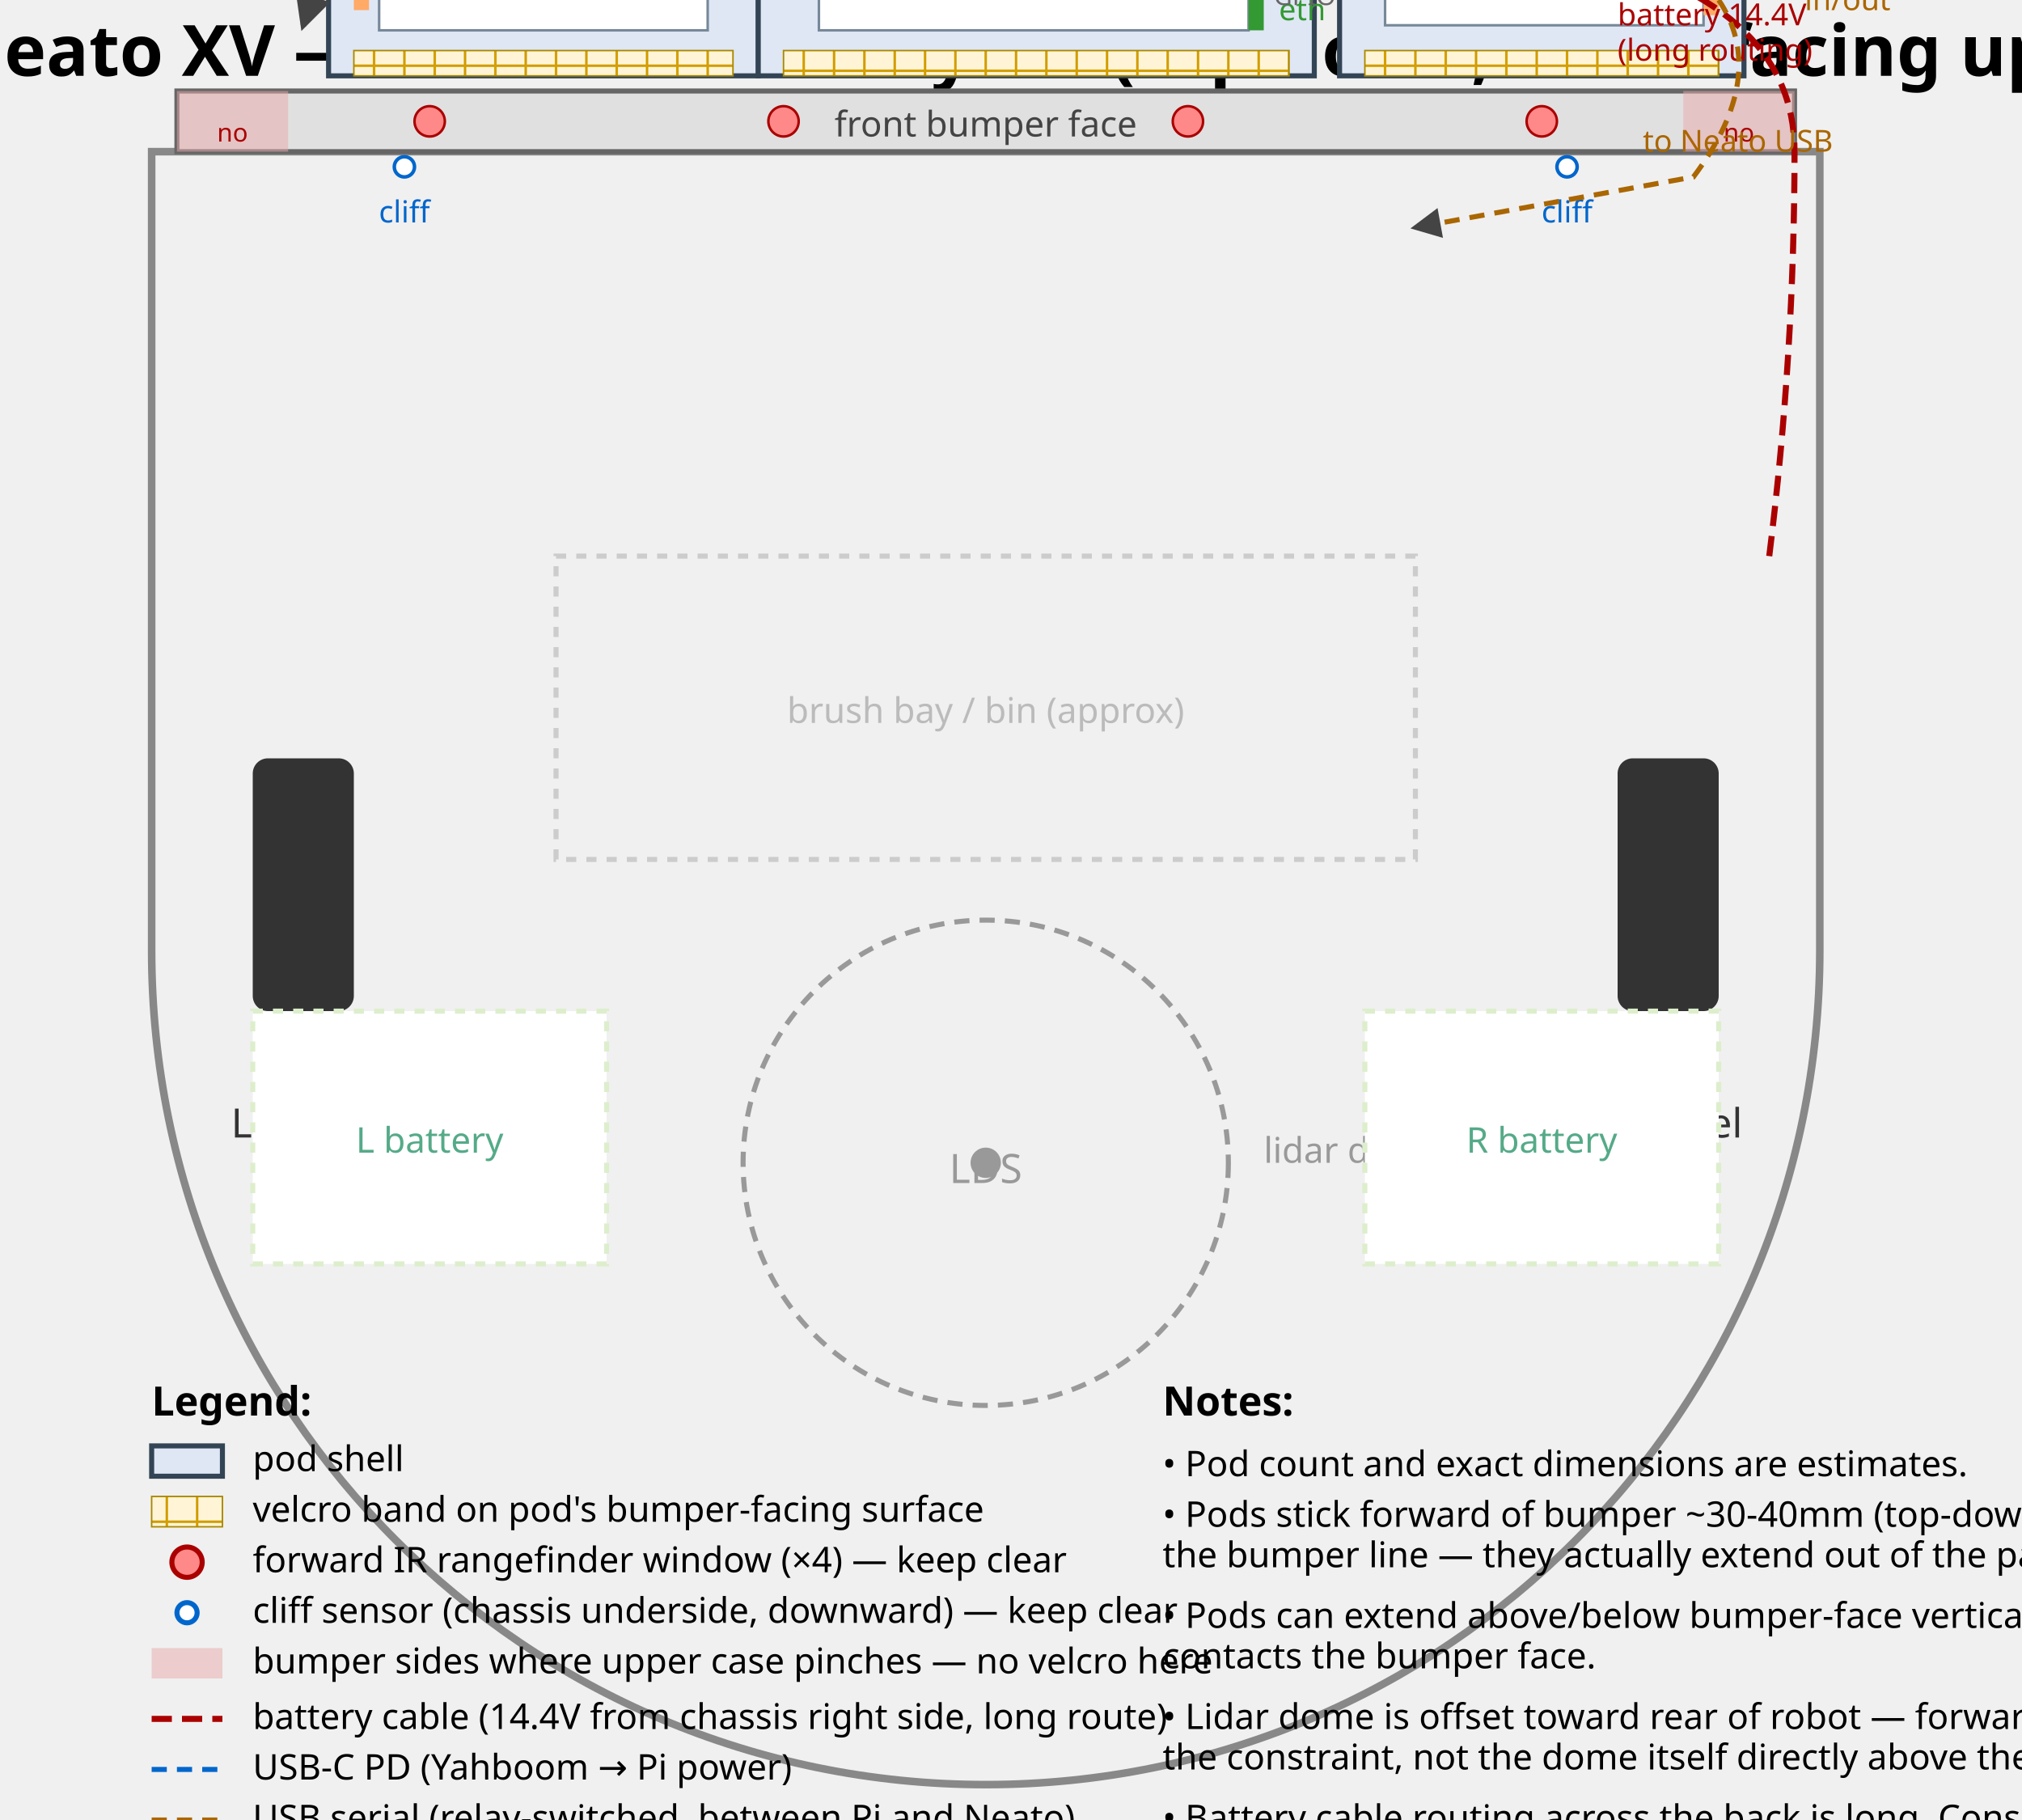
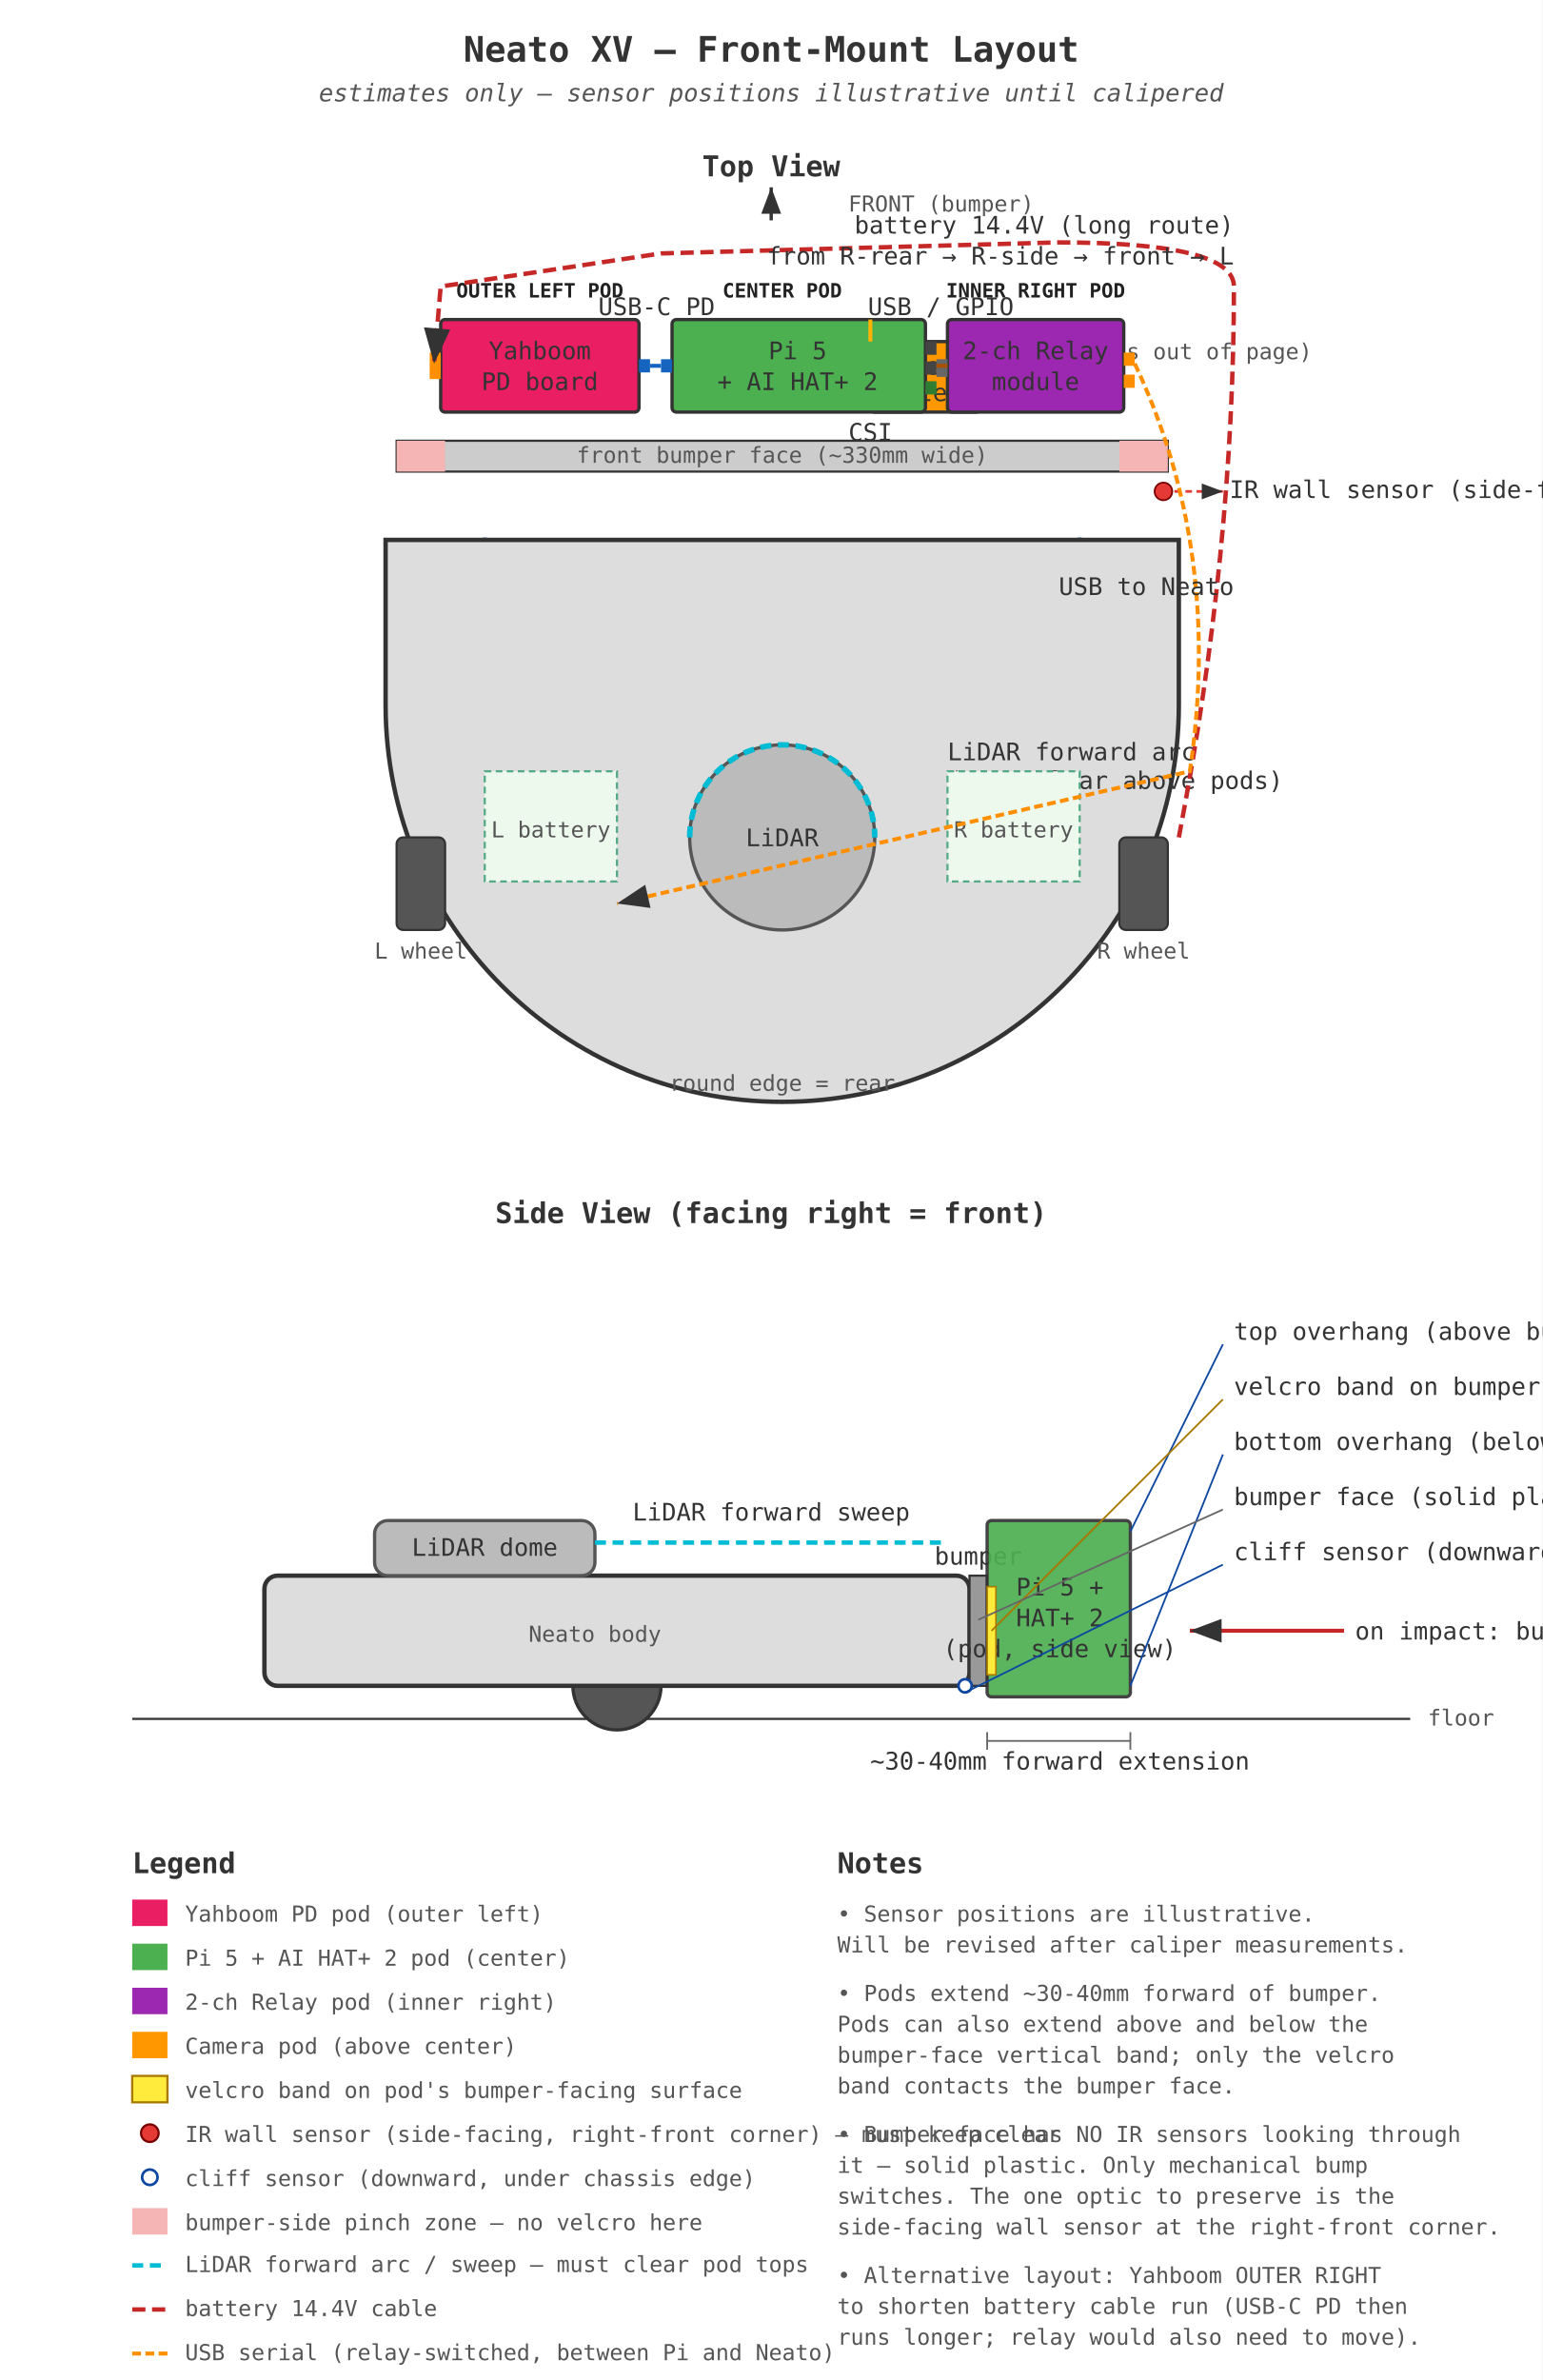
- <svg xmlns="http://www.w3.org/2000/svg" viewBox="-30 -30 400 360" width="800" height="720" font-family="sans-serif" font-size="9">
+ <svg xmlns="http://www.w3.org/2000/svg" viewBox="0 0 700 1080" width="700" height="1080">
+   <rect width="700" height="1080" fill="#ffffff" />
+   <style>
+     text { font-family: monospace; font-size: 11px; fill: #333; }
+     .label { font-size: 13px; font-weight: bold; }
+     .title { font-size: 16px; font-weight: bold; }
+     .sub   { font-size: 11px; fill: #555; font-style: italic; }
+     .dim   { font-size: 10px; fill: #555; }
+     .pod-name-out { font-size: 9px; font-weight: bold; fill: #222; }
+   </style>
  <defs>
-     <pattern id="velcro" patternUnits="userSpaceOnUse" width="6" height="6">
-       <rect width="6" height="6" fill="#fff5d6" />
-       <path d="M0,3 L6,3 M3,0 L3,6" stroke="#d4a000" stroke-width="0.5" />
-     </pattern>
-     <marker id="arrow" markerWidth="6" markerHeight="6" refX="5" refY="3" orient="auto">
-       <path d="M0,0 L6,3 L0,6 Z" fill="#444" />
+     <marker id="arrow" markerWidth="8" markerHeight="6" refX="8" refY="3" orient="auto">
+       <path d="M 0 0 L 8 3 L 0 6 Z" fill="#333" />
    </marker>
  </defs>
-   <text x="170" y="-15" text-anchor="middle" font-size="14" font-weight="bold">
-     Neato XV — Front-Mount Layout (top-down, robot facing up)
-   </text>
-   <text x="170" y="-2" text-anchor="middle" font-size="9" fill="#666">
-     Estimates only — sensor positions illustrative until calipered.
-   </text>
-   <path d="M 0,0 L 330,0 L 330,158 A 165,165 0 0 1 0,158 Z" fill="#f0f0f0" stroke="#888" stroke-width="1.5" />
-   <rect x="20" y="120" width="20" height="50" rx="3" fill="#333" />
-   <rect x="290" y="120" width="20" height="50" rx="3" fill="#333" />
-   <text x="30" y="195" text-anchor="middle" font-size="8" fill="#333">L wheel</text>
-   <text x="300" y="195" text-anchor="middle" font-size="8" fill="#333">R wheel</text>
-   <circle cx="165" cy="200" r="48" fill="none" stroke="#999" stroke-width="1" stroke-dasharray="3,2" />
-   <circle cx="165" cy="200" r="3" fill="#999" />
-   <text x="165" y="204" text-anchor="middle" font-size="8" fill="#999">LDS</text>
-   <text x="220" y="200" font-size="7" fill="#999">lidar dome (above plane)</text>
-   <rect x="80" y="80" width="170" height="60" fill="none" stroke="#ccc" stroke-dasharray="2,2" />
-   <text x="165" y="113" text-anchor="middle" font-size="7" fill="#bbb">brush bay / bin (approx)</text>
-   <rect x="20" y="170" width="70" height="50" fill="#fff" stroke="#dec" stroke-dasharray="2,2" />
-   <text x="55" y="198" text-anchor="middle" font-size="7" fill="#5a8">L battery</text>
-   <rect x="240" y="170" width="70" height="50" fill="#fff" stroke="#dec" stroke-dasharray="2,2" />
-   <text x="275" y="198" text-anchor="middle" font-size="7" fill="#5a8">R battery</text>
-   <rect x="5" y="-12" width="320" height="12" fill="#e0e0e0" stroke="#666" stroke-width="1" />
-   <text x="165" y="-3" text-anchor="middle" font-size="7" fill="#444">front bumper face</text>
-   <circle cx="55" cy="-6" r="3" fill="#f88" stroke="#a00" stroke-width="0.5" />
-   <circle cx="125" cy="-6" r="3" fill="#f88" stroke="#a00" stroke-width="0.5" />
-   <circle cx="205" cy="-6" r="3" fill="#f88" stroke="#a00" stroke-width="0.5" />
-   <circle cx="275" cy="-6" r="3" fill="#f88" stroke="#a00" stroke-width="0.5" />
-   <text x="55" y="-16" text-anchor="middle" font-size="6" fill="#a00">IR1</text>
-   <text x="125" y="-16" text-anchor="middle" font-size="6" fill="#a00">IR2</text>
-   <text x="205" y="-16" text-anchor="middle" font-size="6" fill="#a00">IR3</text>
-   <text x="275" y="-16" text-anchor="middle" font-size="6" fill="#a00">IR4</text>
-   <circle cx="50" cy="3" r="2" fill="#fff" stroke="#06c" stroke-width="0.7" />
-   <circle cx="280" cy="3" r="2" fill="#fff" stroke="#06c" stroke-width="0.7" />
-   <text x="50" y="14" text-anchor="middle" font-size="6" fill="#06c">cliff</text>
-   <text x="280" y="14" text-anchor="middle" font-size="6" fill="#06c">cliff</text>
-   <rect x="5" y="-12" width="22" height="12" fill="#e8a8a8" fill-opacity="0.5" />
-   <rect x="303" y="-12" width="22" height="12" fill="#e8a8a8" fill-opacity="0.5" />
-   <text x="16" y="-2" text-anchor="middle" font-size="5" fill="#a00">no</text>
-   <text x="314" y="-2" text-anchor="middle" font-size="5" fill="#a00">no</text>
-   <g transform="translate(35,-50)">
-     <rect x="0" y="0" width="85" height="35" fill="#dfe7f5" stroke="#345" stroke-width="1" />
-     <rect x="5" y="30" width="75" height="5" fill="url(#velcro)" stroke="#a80" stroke-width="0.3" />
-     <rect x="10" y="6" width="65" height="20" fill="#fff" stroke="#789" stroke-width="0.5" />
-     <text x="42.5" y="18" text-anchor="middle" font-size="7" fill="#345">Yahboom PD</text>
-     <text x="42.5" y="-3" text-anchor="middle" font-size="7" fill="#345" font-weight="bold">OUTER LEFT POD</text>
-     <rect x="5" y="10" width="3" height="12" fill="#fa6" />
-     <text x="-3" y="18" text-anchor="end" font-size="6" fill="#a60">batt in</text>
-     <rect x="76" y="13" width="3" height="6" fill="#48c" />
-     <text x="92" y="18" font-size="6" fill="#048">USB-C → Pi</text>
-   </g>
-   <g transform="translate(120,-55)">
-     <rect x="0" y="0" width="110" height="40" fill="#dfe7f5" stroke="#345" stroke-width="1" />
-     <rect x="5" y="35" width="100" height="5" fill="url(#velcro)" stroke="#a80" stroke-width="0.3" />
-     <rect x="12" y="6" width="85" height="25" fill="#fff" stroke="#789" stroke-width="0.5" />
-     <text x="55" y="20" text-anchor="middle" font-size="7" fill="#345">Pi 5 + AI HAT+ 2</text>
-     <text x="55" y="-3" text-anchor="middle" font-size="7" fill="#345" font-weight="bold">CENTER POD</text>
-     <rect x="9" y="14" width="3" height="6" fill="#48c" />
-     <text x="6" y="13" text-anchor="end" font-size="6" fill="#048">USB-C in</text>
-     <rect x="97" y="9" width="3" height="6" fill="#666" />
-     <rect x="97" y="17" width="3" height="6" fill="#666" />
-     <text x="103" y="13" font-size="6" fill="#444">USB-A</text>
-     <rect x="97" y="25" width="3" height="6" fill="#393" />
-     <text x="103" y="29" font-size="6" fill="#393">eth</text>
-     <rect x="40" y="3" width="20" height="2" fill="#fc6" />
-     <text x="50" y="-8" text-anchor="middle" font-size="6" fill="#a60">CSI ↑ to camera</text>
-   </g>
-   <g transform="translate(235,-50)">
-     <rect x="0" y="0" width="80" height="35" fill="#dfe7f5" stroke="#345" stroke-width="1" />
-     <rect x="5" y="30" width="70" height="5" fill="url(#velcro)" stroke="#a80" stroke-width="0.3" />
-     <rect x="9" y="7" width="63" height="18" fill="#fff" stroke="#789" stroke-width="0.5" />
-     <text x="40" y="18" text-anchor="middle" font-size="7" fill="#345">2ch Relay</text>
-     <text x="40" y="-3" text-anchor="middle" font-size="7" fill="#345" font-weight="bold">INNER RIGHT POD</text>
-     <rect x="6" y="10" width="3" height="10" fill="#888" />
-     <text x="3" y="18" text-anchor="end" font-size="6" fill="#666">ctrl ← Pi</text>
-     <rect x="72" y="9" width="3" height="6" fill="#fa6" />
-     <rect x="72" y="17" width="3" height="6" fill="#fa6" />
-     <text x="92" y="14" font-size="6" fill="#a60">USB</text>
-     <text x="92" y="22" font-size="6" fill="#a60">in/out</text>
-   </g>
-   <g transform="translate(155,-90)">
-     <rect x="0" y="0" width="40" height="30" fill="#dfe7f5" stroke="#345" stroke-width="1" />
-     <rect x="3" y="25" width="34" height="5" fill="url(#velcro)" stroke="#a80" stroke-width="0.3" />
-     <circle cx="20" cy="13" r="6" fill="#222" stroke="#666" />
-     <circle cx="20" cy="13" r="3" fill="#06c" />
-     <text x="20" y="-3" text-anchor="middle" font-size="7" fill="#345" font-weight="bold">CAMERA POD</text>
-     <text x="20" y="29" text-anchor="middle" font-size="6" fill="#345">lens →forward (out of page)</text>
-   </g>
-   <path d="M 320,80 Q 325,40 325,0 Q 325,-30 280,-40 Q 200,-55 100,-50 L 35,-40 L 30,-25" fill="none" stroke="#a00" stroke-width="1.2" stroke-dasharray="4,2" marker-end="url(#arrow)" />
-   <text x="290" y="-25" font-size="6" fill="#a00">battery 14.4V</text>
-   <text x="290" y="-18" font-size="6" fill="#a00">(long routing)</text>
-   <path d="M 116,-37 L 130,-41" fill="none" stroke="#06c" stroke-width="1" stroke-dasharray="3,2" marker-end="url(#arrow)" />
-   <text x="118" y="-44" font-size="6" fill="#06c">USB-C PD</text>
-   <path d="M 220,-41 L 240,-40" fill="none" stroke="#a60" stroke-width="1" stroke-dasharray="3,2" marker-end="url(#arrow)" />
-   <text x="225" y="-44" font-size="6" fill="#a60">USB serial</text>
-   <path d="M 310,-30 Q 320,-15 305,5 L 250,15" fill="none" stroke="#a60" stroke-width="1" stroke-dasharray="3,2" marker-end="url(#arrow)" />
-   <text x="295" y="0" font-size="6" fill="#a60">to Neato USB</text>
-   <path d="M 232,-31 L 240,-34" fill="none" stroke="#888" stroke-width="0.7" stroke-dasharray="2,1" marker-end="url(#arrow)" />
-   <text x="222" y="-29" font-size="5" fill="#666">GPIO</text>
-   <path d="M 175,-60 L 175,-49" fill="none" stroke="#fa0" stroke-width="0.8" stroke-dasharray="2,1" marker-end="url(#arrow)" />
-   <text x="180" y="-58" font-size="5" fill="#a60">CSI</text>
-   <g transform="translate(0, 250)">
-     <text x="0" y="0" font-size="8" font-weight="bold">Legend:</text>
-     <rect x="0" y="6" width="14" height="6" fill="#dfe7f5" stroke="#345" />
-     <text x="20" y="11" font-size="7">pod shell</text>
-     <rect x="0" y="16" width="14" height="6" fill="url(#velcro)" stroke="#a80" stroke-width="0.3" />
-     <text x="20" y="21" font-size="7">velcro band on pod's bumper-facing surface</text>
-     <circle cx="7" cy="29" r="3" fill="#f88" stroke="#a00" />
-     <text x="20" y="31" font-size="7">forward IR rangefinder window (×4) — keep clear</text>
-     <circle cx="7" cy="39" r="2" fill="#fff" stroke="#06c" />
-     <text x="20" y="41" font-size="7">cliff sensor (chassis underside, downward) — keep clear</text>
-     <rect x="0" y="46" width="14" height="6" fill="#e8a8a8" fill-opacity="0.5" />
-     <text x="20" y="51" font-size="7">bumper sides where upper case pinches — no velcro here</text>
-     <line x1="0" y1="60" x2="14" y2="60" stroke="#a00" stroke-width="1.2" stroke-dasharray="4,2" />
-     <text x="20" y="62" font-size="7">battery cable (14.4V from chassis right side, long route)</text>
-     <line x1="0" y1="70" x2="14" y2="70" stroke="#06c" stroke-width="1" stroke-dasharray="3,2" />
-     <text x="20" y="72" font-size="7">USB-C PD (Yahboom → Pi power)</text>
-     <line x1="0" y1="80" x2="14" y2="80" stroke="#a60" stroke-width="1" stroke-dasharray="3,2" />
-     <text x="20" y="82" font-size="7">USB serial (relay-switched, between Pi and Neato)</text>
-     <line x1="0" y1="90" x2="14" y2="90" stroke="#fa0" stroke-width="0.8" stroke-dasharray="2,1" />
-     <text x="20" y="92" font-size="7">camera CSI ribbon</text>
-   </g>
-   <g transform="translate(200, 250)">
-     <text x="0" y="0" font-size="8" font-weight="bold">Notes:</text>
-     <text x="0" y="12" font-size="7">• Pod count and exact dimensions are estimates.</text>
-     <text x="0" y="22" font-size="7">• Pods stick forward of bumper ~30-40mm (top-down view shows them above</text>
-     <text x="0" y="30" font-size="7">  the bumper line — they actually extend out of the page toward viewer).</text>
-     <text x="0" y="42" font-size="7">• Pods can extend above/below bumper-face vertical band; only velcro band</text>
-     <text x="0" y="50" font-size="7">  contacts the bumper face.</text>
-     <text x="0" y="62" font-size="7">• Lidar dome is offset toward rear of robot — forward arc above pods is</text>
-     <text x="0" y="70" font-size="7">  the constraint, not the dome itself directly above the pods.</text>
-     <text x="0" y="82" font-size="7">• Battery cable routing across the back is long. Consider Yahboom OUTER</text>
-     <text x="0" y="90" font-size="7">  RIGHT instead, to shorten battery cable run. Trade-off: USB-C run to</text>
-     <text x="0" y="98" font-size="7">  Pi gets longer if Pi stays centered.</text>
-   </g>
+   <text x="350" y="28" text-anchor="middle" class="title">Neato XV — Front-Mount Layout</text>
+   <text x="350" y="46" text-anchor="middle" class="sub">estimates only — sensor positions illustrative until calipered</text>
+   <text x="350" y="80" text-anchor="middle" class="label">Top View</text>
+   <line x1="350" y1="100" x2="350" y2="85" stroke="#333" stroke-width="1.5" marker-end="url(#arrow)" />
+   <text x="385" y="96" class="dim">FRONT (bumper)</text>
+   <text x="245" y="135" text-anchor="middle" class="pod-name-out">OUTER LEFT POD</text>
+   <text x="355" y="135" text-anchor="middle" class="pod-name-out">CENTER POD</text>
+   <text x="470" y="135" text-anchor="middle" class="pod-name-out">INNER RIGHT POD</text>
+   <rect x="395" y="155" width="50" height="32" rx="2" fill="#ff9800" stroke="#333" stroke-width="1.5" />
+   <text x="420" y="170" text-anchor="middle" fill="white" font-size="9">Camera</text>
+   <text x="420" y="182" text-anchor="middle" fill="white" font-size="9">Module 3W</text>
+   <text x="445" y="151" text-anchor="start" class="pod-name-out">CAMERA POD</text>
+   <text x="445" y="163" text-anchor="start" class="dim">(lens points out of page)</text>
+   <rect x="200" y="145" width="90" height="42" rx="2" fill="#e91e63" stroke="#333" stroke-width="1.5" />
+   <text x="245" y="163" text-anchor="middle" fill="white" font-size="10">Yahboom</text>
+   <text x="245" y="177" text-anchor="middle" fill="white" font-size="9">PD board</text>
+   <rect x="195" y="160" width="5" height="12" fill="#ff8f00" />
+   <rect x="290" y="163" width="5" height="6" fill="#1565c0" />
+   <rect x="305" y="145" width="115" height="42" rx="2" fill="#4caf50" stroke="#333" stroke-width="1.5" />
+   <text x="362" y="163" text-anchor="middle" fill="white" font-size="10">Pi 5</text>
+   <text x="362" y="177" text-anchor="middle" fill="white" font-size="9">+ AI HAT+ 2</text>
+   <rect x="300" y="163" width="5" height="6" fill="#1565c0" />
+   <rect x="420" y="155" width="5" height="6" fill="#444" />
+   <rect x="420" y="164" width="5" height="6" fill="#444" />
+   <rect x="420" y="173" width="5" height="6" fill="#2e7d32" />
+   <rect x="430" y="145" width="80" height="42" rx="2" fill="#9c27b0" stroke="#333" stroke-width="1.5" />
+   <text x="470" y="163" text-anchor="middle" fill="white" font-size="10">2-ch Relay</text>
+   <text x="470" y="177" text-anchor="middle" fill="white" font-size="9">module</text>
+   <rect x="425" y="163" width="5" height="8" fill="#666" />
+   <rect x="510" y="160" width="5" height="6" fill="#ff8f00" />
+   <rect x="510" y="170" width="5" height="6" fill="#ff8f00" />
+   <rect x="180" y="200" width="350" height="14" fill="#cccccc" stroke="#333" stroke-width="1" />
+   <text x="355" y="210" text-anchor="middle" class="dim">front bumper face (~330mm wide)</text>
+   <rect x="180" y="200" width="22" height="14" fill="#f5b5b5" />
+   <rect x="508" y="200" width="22" height="14" fill="#f5b5b5" />
+   <circle cx="528" cy="223" r="4" fill="#e53935" stroke="#700" stroke-width="0.8" />
+   <line x1="528" y1="223" x2="555" y2="223" stroke="#e53935" stroke-width="1.2" stroke-dasharray="3,2" marker-end="url(#arrow)" />
+   <text x="558" y="226" fill="#a00000" font-size="10">IR wall sensor (side-facing)</text>
+   <circle cx="220" cy="248" r="3.5" fill="#ffffff" stroke="#0d47a1" stroke-width="1.2" />
+   <circle cx="490" cy="248" r="3.5" fill="#ffffff" stroke="#0d47a1" stroke-width="1.2" />
+   <text x="220" y="265" text-anchor="middle" class="dim" fill="#0d47a1">cliff L</text>
+   <text x="490" y="265" text-anchor="middle" class="dim" fill="#0d47a1">cliff R</text>
+   <path d="M 175 245 L 535 245 L 535 320 A 180 180 0 0 1 175 320 Z" fill="#dddddd" stroke="#333" stroke-width="2" />
+   <rect x="180" y="380" width="22" height="42" rx="3" fill="#555" stroke="#333" stroke-width="1" />
+   <rect x="508" y="380" width="22" height="42" rx="3" fill="#555" stroke="#333" stroke-width="1" />
+   <text x="191" y="435" text-anchor="middle" class="dim">L wheel</text>
+   <text x="519" y="435" text-anchor="middle" class="dim">R wheel</text>
+   <circle cx="355" cy="380" r="42" fill="#bbbbbb" stroke="#555" stroke-width="1.5" />
+   <text x="355" y="384" text-anchor="middle" fill="#333" font-size="11">LiDAR</text>
+   <path d="M 313 380 A 42 42 0 0 1 397 380" fill="none" stroke="#00bcd4" stroke-width="2.5" stroke-dasharray="5,3" />
+   <text x="430" y="345" fill="#00bcd4" font-size="10">LiDAR forward arc</text>
+   <text x="430" y="358" fill="#00bcd4" font-size="10">(must clear above pods)</text>
+   <rect x="220" y="350" width="60" height="50" fill="#eef9ee" stroke="#5a8" stroke-dasharray="3,2" />
+   <text x="250" y="380" text-anchor="middle" class="dim" fill="#3a6">L battery</text>
+   <rect x="430" y="350" width="60" height="50" fill="#eef9ee" stroke="#5a8" stroke-dasharray="3,2" />
+   <text x="460" y="380" text-anchor="middle" class="dim" fill="#3a6">R battery</text>
+   <text x="355" y="495" text-anchor="middle" class="dim">round edge = rear</text>
+   <path d="M 535 380 Q 560 250 560 130 Q 560 110 480 110 L 300 115 L 200 130 L 197 165" fill="none" stroke="#c62828" stroke-width="2" stroke-dasharray="6,3" marker-end="url(#arrow)" />
+   <text x="560" y="106" text-anchor="end" fill="#c62828" font-size="10">battery 14.4V (long route)</text>
+   <text x="560" y="120" text-anchor="end" fill="#c62828" font-size="9">from R-rear → R-side → front → L</text>
+   <line x1="295" y1="166" x2="300" y2="166" stroke="#1565c0" stroke-width="1.8" />
+   <text x="298" y="143" text-anchor="middle" fill="#1565c0" font-size="9">USB-C PD</text>
+   <line x1="425" y1="166" x2="430" y2="166" stroke="#a85000" stroke-width="1.8" />
+   <text x="427" y="143" text-anchor="middle" fill="#a85000" font-size="9">USB / GPIO</text>
+   <path d="M 515 165 Q 555 250 540 350 L 280 410" fill="none" stroke="#ff8f00" stroke-width="1.8" stroke-dasharray="4,2" marker-end="url(#arrow)" />
+   <text x="560" y="270" text-anchor="end" fill="#ff8f00" font-size="10">USB to Neato</text>
+   <line x1="395" y1="155" x2="395" y2="145" stroke="#ffb300" stroke-width="1.8" />
+   <text x="395" y="200" text-anchor="middle" fill="#ffb300" font-size="9">CSI</text>
+   <text x="350" y="555" text-anchor="middle" class="label">Side View (facing right = front)</text>
+   <line x1="60" y1="780" x2="640" y2="780" stroke="#333" stroke-width="1" />
+   <text x="648" y="783" class="dim">floor</text>
+   <circle cx="280" cy="765" r="20" fill="#555" stroke="#333" stroke-width="1.5" />
+   <rect x="120" y="715" width="320" height="50" rx="6" fill="#dddddd" stroke="#333" stroke-width="2" />
+   <text x="270" y="745" text-anchor="middle" class="dim">Neato body</text>
+   <rect x="170" y="690" width="100" height="25" rx="6" fill="#bbbbbb" stroke="#555" stroke-width="1.5" />
+   <text x="220" y="706" text-anchor="middle" fill="#333" font-size="10">LiDAR dome</text>
+   <line x1="270" y1="700" x2="430" y2="700" stroke="#00bcd4" stroke-width="2" stroke-dasharray="5,3" />
+   <text x="350" y="690" text-anchor="middle" fill="#00bcd4" font-size="10">LiDAR forward sweep</text>
+   <rect x="440" y="715" width="8" height="50" fill="#999" stroke="#333" stroke-width="1" />
+   <text x="444" y="710" text-anchor="middle" fill="#333" font-size="10">bumper</text>
+   <circle cx="438" cy="765" r="3" fill="#fff" stroke="#0d47a1" stroke-width="1.2" />
+   <rect x="448" y="690" width="65" height="80" rx="2" fill="#4caf50" stroke="#333" stroke-width="1.5" opacity="0.92" />
+   <text x="481" y="724" text-anchor="middle" fill="white" font-size="10">Pi 5 +</text>
+   <text x="481" y="738" text-anchor="middle" fill="white" font-size="10">HAT+ 2</text>
+   <text x="481" y="752" text-anchor="middle" fill="white" font-size="9">(pod, side view)</text>
+   <rect x="448" y="720" width="4" height="40" fill="#ffeb3b" stroke="#a87800" stroke-width="0.7" />
+   <line x1="513" y1="695" x2="555" y2="610" stroke="#0d47a1" stroke-width="0.8" />
+   <text x="560" y="608" fill="#0d47a1" font-size="10">top overhang (above bumper face)</text>
+   <line x1="450" y1="740" x2="555" y2="635" stroke="#a87800" stroke-width="0.8" />
+   <text x="560" y="633" fill="#a87800" font-size="10">velcro band on bumper face</text>
+   <line x1="513" y1="765" x2="555" y2="660" stroke="#0d47a1" stroke-width="0.8" />
+   <text x="560" y="658" fill="#0d47a1" font-size="10">bottom overhang (below bumper face)</text>
+   <line x1="444" y1="735" x2="555" y2="685" stroke="#666" stroke-width="0.8" />
+   <text x="560" y="683" fill="#444" font-size="10">bumper face (solid plastic, no IR through it)</text>
+   <line x1="438" y1="768" x2="555" y2="710" stroke="#0d47a1" stroke-width="0.8" />
+   <text x="560" y="708" fill="#0d47a1" font-size="10">cliff sensor (downward)</text>
+   <line x1="610" y1="740" x2="540" y2="740" stroke="#c62828" stroke-width="1.8" marker-end="url(#arrow)" />
+   <text x="615" y="744" fill="#c62828" font-size="10">on impact: bumper + pod move backward together</text>
+   <line x1="448" y1="790" x2="513" y2="790" stroke="#666" stroke-width="0.8" />
+   <line x1="448" y1="786" x2="448" y2="794" stroke="#666" stroke-width="0.8" />
+   <line x1="513" y1="786" x2="513" y2="794" stroke="#666" stroke-width="0.8" />
+   <text x="481" y="803" text-anchor="middle" fill="#666" font-size="10">~30-40mm forward extension</text>
+   <text x="60" y="850" class="label">Legend</text>
+   <rect x="60" y="862" width="16" height="12" fill="#e91e63" />
+   <text x="84" y="872" class="dim">Yahboom PD pod (outer left)</text>
+   <rect x="60" y="882" width="16" height="12" fill="#4caf50" />
+   <text x="84" y="892" class="dim">Pi 5 + AI HAT+ 2 pod (center)</text>
+   <rect x="60" y="902" width="16" height="12" fill="#9c27b0" />
+   <text x="84" y="912" class="dim">2-ch Relay pod (inner right)</text>
+   <rect x="60" y="922" width="16" height="12" fill="#ff9800" />
+   <text x="84" y="932" class="dim">Camera pod (above center)</text>
+   <rect x="60" y="942" width="16" height="12" fill="#ffeb3b" stroke="#a87800" />
+   <text x="84" y="952" class="dim">velcro band on pod's bumper-facing surface</text>
+   <circle cx="68" cy="968" r="4" fill="#e53935" stroke="#700" />
+   <text x="84" y="972" class="dim">IR wall sensor (side-facing, right-front corner) — must keep clear</text>
+   <circle cx="68" cy="988" r="3.5" fill="#fff" stroke="#0d47a1" stroke-width="1.2" />
+   <text x="84" y="992" class="dim">cliff sensor (downward, under chassis edge)</text>
+   <rect x="60" y="1002" width="16" height="12" fill="#f5b5b5" />
+   <text x="84" y="1012" class="dim">bumper-side pinch zone — no velcro here</text>
+   <line x1="60" y1="1028" x2="76" y2="1028" stroke="#00bcd4" stroke-width="2" stroke-dasharray="5,3" />
+   <text x="84" y="1031" class="dim">LiDAR forward arc / sweep — must clear pod tops</text>
+   <line x1="60" y1="1048" x2="76" y2="1048" stroke="#c62828" stroke-width="2" stroke-dasharray="6,3" />
+   <text x="84" y="1051" class="dim">battery 14.4V cable</text>
+   <line x1="60" y1="1068" x2="76" y2="1068" stroke="#ff8f00" stroke-width="1.8" stroke-dasharray="4,2" />
+   <text x="84" y="1071" class="dim">USB serial (relay-switched, between Pi and Neato)</text>
+   <text x="380" y="850" class="label">Notes</text>
+   <text x="380" y="872" class="dim">• Sensor positions are illustrative.</text>
+   <text x="380" y="886" class="dim">  Will be revised after caliper measurements.</text>
+   <text x="380" y="908" class="dim">• Pods extend ~30-40mm forward of bumper.</text>
+   <text x="380" y="922" class="dim">  Pods can also extend above and below the</text>
+   <text x="380" y="936" class="dim">  bumper-face vertical band; only the velcro</text>
+   <text x="380" y="950" class="dim">  band contacts the bumper face.</text>
+   <text x="380" y="972" class="dim">• Bumper face has NO IR sensors looking through</text>
+   <text x="380" y="986" class="dim">  it — solid plastic. Only mechanical bump</text>
+   <text x="380" y="1000" class="dim">  switches. The one optic to preserve is the</text>
+   <text x="380" y="1014" class="dim">  side-facing wall sensor at the right-front corner.</text>
+   <text x="380" y="1036" class="dim">• Alternative layout: Yahboom OUTER RIGHT</text>
+   <text x="380" y="1050" class="dim">  to shorten battery cable run (USB-C PD then</text>
+   <text x="380" y="1064" class="dim">  runs longer; relay would also need to move).</text>
</svg>
